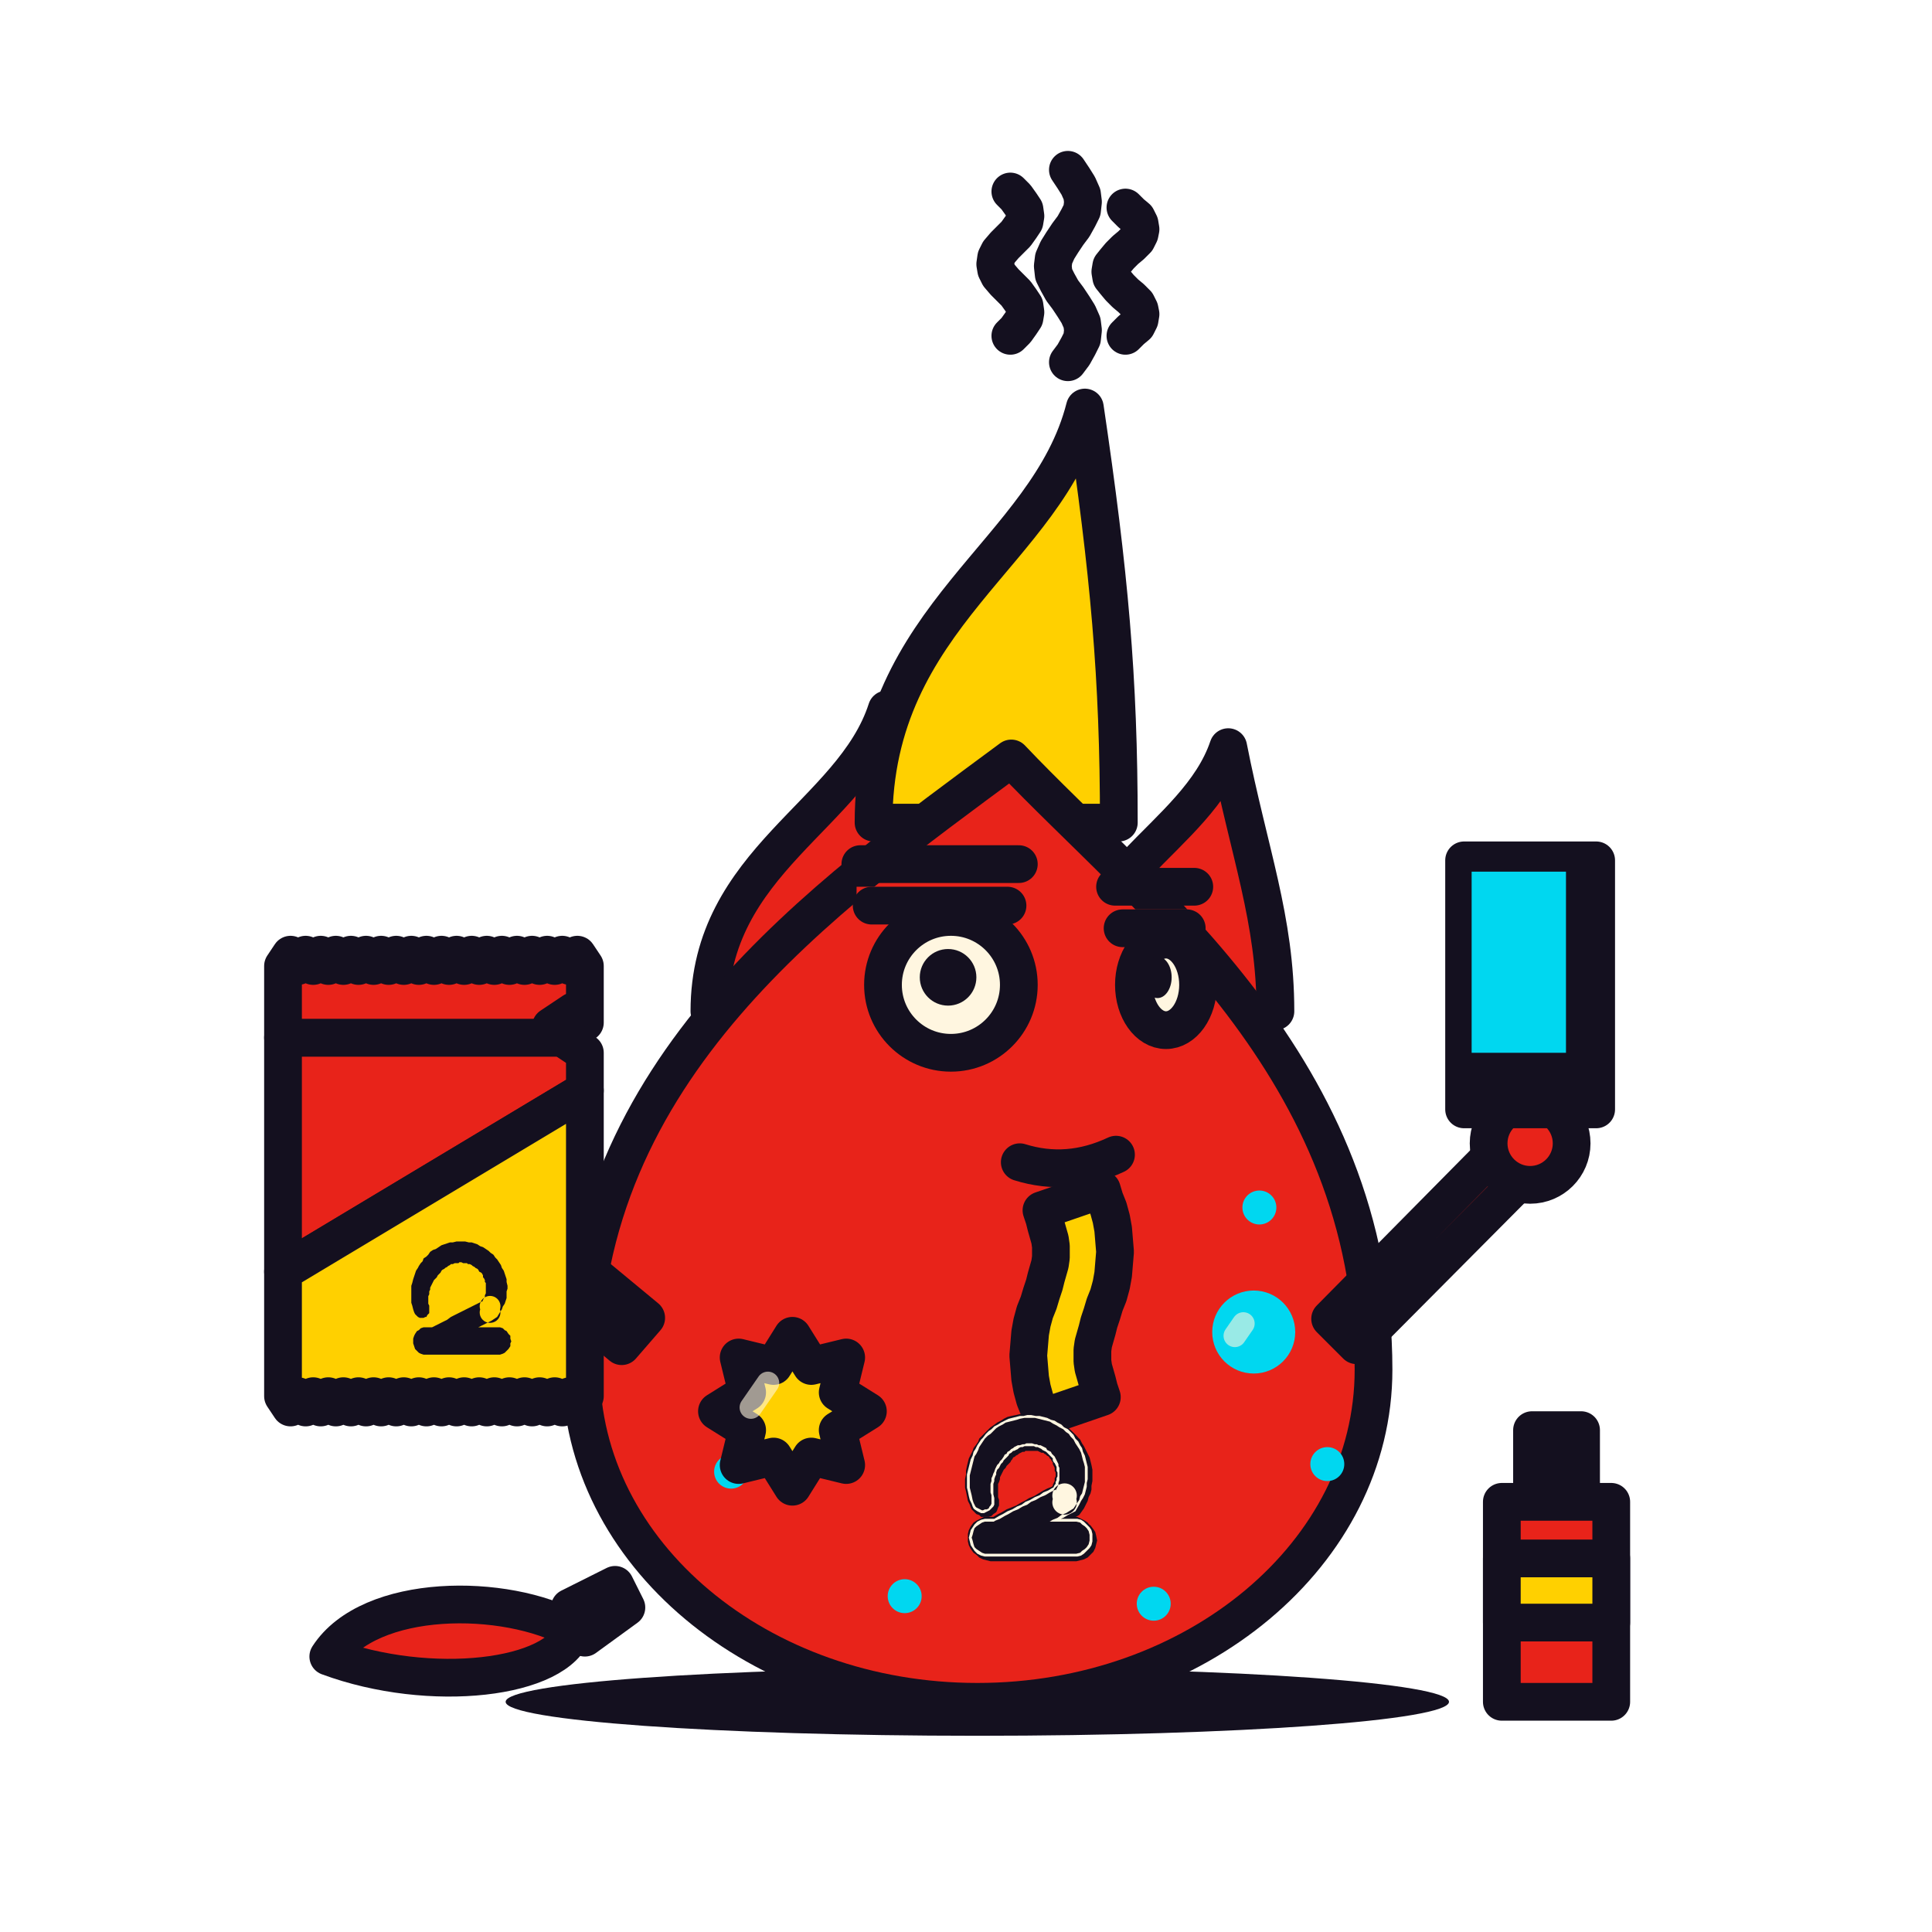
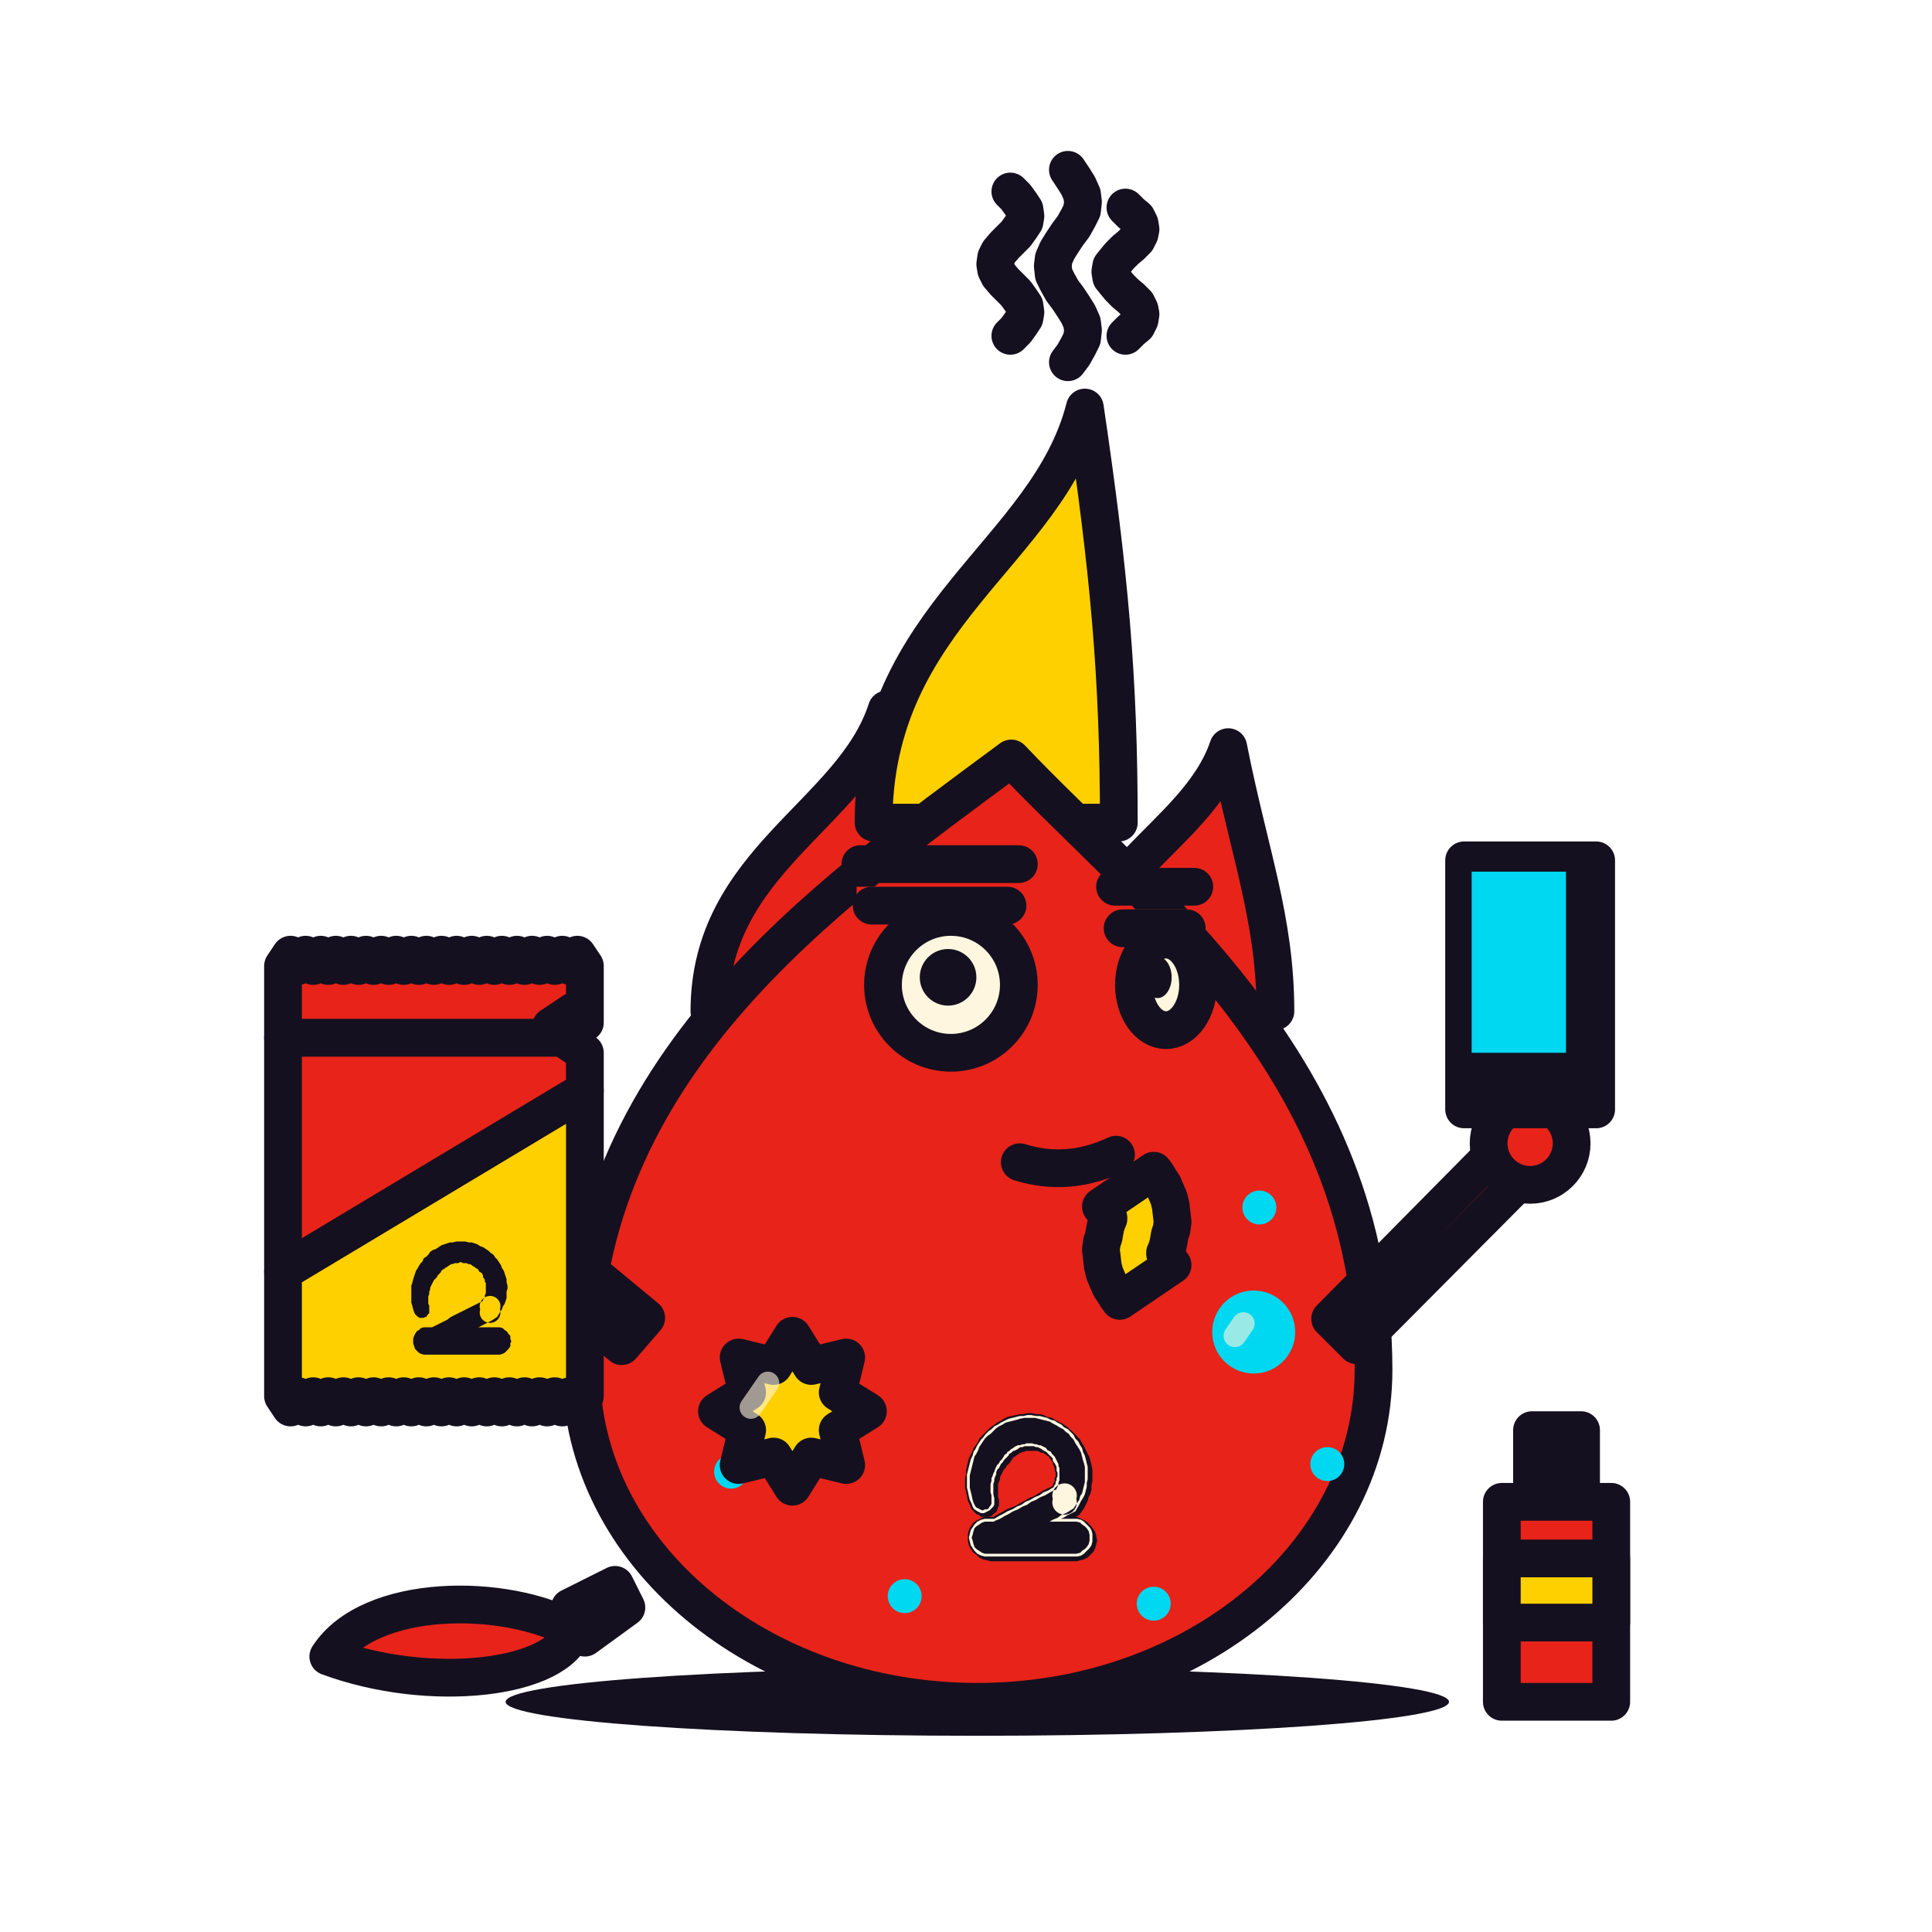
<svg xmlns="http://www.w3.org/2000/svg" viewBox="0 0 1024 1024" width="1024" height="1024">
  <g id="riot__background" />
  <g id="riot__environment">
    <path d="M268 902A250 18 0 1 1 768 902A250 18 0 1 1 268 902Z" fill="#14101F" />
  </g>
  <g id="riot__body">
    <g id="riot__body__flame-hair__flame-1">
      <path d="M370 530C370 450 446 426 464 370C476 434 490 474 490 530Z" fill="#E8231A" />
      <path d="M376 536C376 456 452 432 470 376C482 440 496 480 496 536Z" fill="none" stroke="#14101F" stroke-width="20" stroke-linejoin="round" stroke-linecap="round" />
    </g>
    <g id="riot__body__flame-hair__flame-3">
      <path d="M560 530C560 460 628.5 439 645 390C656 446 670 481 670 530Z" fill="#E8231A" />
      <path d="M566 536C566 466 634.5 445 651 396C662 452 676 487 676 536Z" fill="none" stroke="#14101F" stroke-width="20" stroke-linejoin="round" stroke-linecap="round" />
    </g>
    <g id="riot__body__flame-hair__flame-2">
      <path d="M457 430C457 320 549.5 287 569 210C582 298 587 353 587 430Z" fill="#FFD000" />
      <path d="M463 436C463 326 555.5 293 575 216C588 304 593 359 593 436Z" fill="none" stroke="#14101F" stroke-width="20" stroke-linejoin="round" stroke-linecap="round" />
    </g>
    <g id="riot__body__torso">
      <path d="M302 720C302 560 430 470 530 396C600 470 722 560 722 720A210 176 0 0 1 302 720Z" fill="#E8231A" />
      <path d="M308 726C308 566 436 476 536 402C606 476 728 566 728 726A210 176 0 0 1 308 726Z" fill="none" stroke="#14101F" stroke-width="20" stroke-linejoin="round" stroke-linecap="round" />
    </g>
    <g id="riot__body__detail">
      <path d="M378.5 780A9 9 0 1 1 396.5 780A9 9 0 1 1 378.5 780Z" fill="#00D7F0" />
      <path d="M470.5 846A9 9 0 1 1 488.5 846A9 9 0 1 1 470.5 846Z" fill="#00D7F0" />
      <path d="M602.5 850A9 9 0 1 1 620.5 850A9 9 0 1 1 602.5 850Z" fill="#00D7F0" />
      <path d="M694.5 776A9 9 0 1 1 712.5 776A9 9 0 1 1 694.5 776Z" fill="#00D7F0" />
      <path d="M658.5 640A9 9 0 1 1 676.5 640A9 9 0 1 1 658.5 640Z" fill="#00D7F0" />
    </g>
  </g>
  <g id="riot__face">
    <g id="riot__face__eye-l">
      <path d="M595 516A17 24 0 1 1 629 516A17 24 0 1 1 595 516Z" fill="#FFF6E0" />
      <path d="M601 522A17 24 0 1 1 635 522A17 24 0 1 1 601 522Z" fill="none" stroke="#14101F" stroke-width="20" stroke-linejoin="round" stroke-linecap="round" />
      <path d="M606 518A7.5 11 0 1 1 621 518A7.5 11 0 1 1 606 518Z" fill="#14101F" />
    </g>
    <g id="riot__face__eye-r">
      <path d="M462 516A36 36 0 1 1 534 516A36 36 0 1 1 462 516Z" fill="#FFF6E0" />
      <path d="M468 522A36 36 0 1 1 540 522A36 36 0 1 1 468 522Z" fill="none" stroke="#14101F" stroke-width="20" stroke-linejoin="round" stroke-linecap="round" />
      <path d="M487.5 518A15 15 0 1 1 517.5 518A15 15 0 1 1 487.5 518Z" fill="#14101F" />
    </g>
    <g id="riot__face__lid-l">
      <g id="riot__face__lid-l--open">
        <path d="M589.5 492L589.5 482L634.5 482L634.5 492Z" fill="#E8231A" />
        <path d="M595 492L629 492" fill="none" stroke="#14101F" stroke-width="20" stroke-linejoin="round" stroke-linecap="round" />
      </g>
      <g id="riot__face__lid-l--half" display="none">
        <path d="M589.5 516L589.5 482L634.5 482L634.5 516Z" fill="#E8231A" />
        <path d="M595 516L629 516" fill="none" stroke="#14101F" stroke-width="20" stroke-linejoin="round" stroke-linecap="round" />
      </g>
      <g id="riot__face__lid-l--closed" display="none">
        <path d="M589.5 546L589.5 482L634.5 482L634.5 546Z" fill="#E8231A" />
        <path d="M595 516Q612 533 629 516" fill="none" stroke="#14101F" stroke-width="20" stroke-linejoin="round" stroke-linecap="round" />
      </g>
    </g>
    <g id="riot__face__lid-r">
      <g id="riot__face__lid-r--open">
        <path d="M454 480L454 470L542 470L542 480Z" fill="#E8231A" />
        <path d="M462 480L534 480" fill="none" stroke="#14101F" stroke-width="20" stroke-linejoin="round" stroke-linecap="round" />
      </g>
      <g id="riot__face__lid-r--half" display="none">
        <path d="M454 516L454 470L542 470L542 516Z" fill="#E8231A" />
        <path d="M462 516L534 516" fill="none" stroke="#14101F" stroke-width="20" stroke-linejoin="round" stroke-linecap="round" />
      </g>
      <g id="riot__face__lid-r--closed" display="none">
        <path d="M454 558L454 470L542 470L542 558Z" fill="#E8231A" />
        <path d="M462 516Q498 541 534 516" fill="none" stroke="#14101F" stroke-width="20" stroke-linejoin="round" stroke-linecap="round" />
      </g>
    </g>
    <g id="riot__face__brow-l">
      <g id="riot__face__brow-l--neutral">
        <path d="M633 470L591 470" fill="none" stroke="#14101F" stroke-width="20" stroke-linejoin="round" stroke-linecap="round" />
      </g>
      <g id="riot__face__brow-l--raised" display="none">
        <path d="M633 452L591 444" fill="none" stroke="#14101F" stroke-width="20" stroke-linejoin="round" stroke-linecap="round" />
      </g>
      <g id="riot__face__brow-l--low" display="none">
        <path d="M633 476L591 488" fill="none" stroke="#14101F" stroke-width="20" stroke-linejoin="round" stroke-linecap="round" />
      </g>
      <g id="riot__face__brow-l--worried" display="none">
        <path d="M633 478L591 456" fill="none" stroke="#14101F" stroke-width="20" stroke-linejoin="round" stroke-linecap="round" />
      </g>
    </g>
    <g id="riot__face__brow-r">
      <g id="riot__face__brow-r--neutral">
        <path d="M456 458L540 458" fill="none" stroke="#14101F" stroke-width="20" stroke-linejoin="round" stroke-linecap="round" />
      </g>
      <g id="riot__face__brow-r--raised" display="none">
        <path d="M456 440L540 432" fill="none" stroke="#14101F" stroke-width="20" stroke-linejoin="round" stroke-linecap="round" />
      </g>
      <g id="riot__face__brow-r--low" display="none">
        <path d="M456 464L540 476" fill="none" stroke="#14101F" stroke-width="20" stroke-linejoin="round" stroke-linecap="round" />
      </g>
      <g id="riot__face__brow-r--worried" display="none">
        <path d="M456 466L540 444" fill="none" stroke="#14101F" stroke-width="20" stroke-linejoin="round" stroke-linecap="round" />
      </g>
    </g>
    <g id="riot__face__mouth">
      <g id="riot__face__mouth--neutral">
        <path d="M540.5 616Q566 624 591.5 612" fill="none" stroke="#14101F" stroke-width="20" stroke-linejoin="round" stroke-linecap="round" />
      </g>
      <g id="riot__face__mouth--smile" display="none">
        <path d="M528.5 606Q566 656 603.5 602" fill="none" stroke="#14101F" stroke-width="20" stroke-linejoin="round" stroke-linecap="round" />
      </g>
      <g id="riot__face__mouth--open" display="none">
        <path d="M532 606L600 602Q596.5 662 566 662Q533.5 662 532 606Z" fill="#14101F" />
        <path d="M554 646A15.5 10 0 1 1 584.5 646A15.5 10 0 1 1 554 646Z" fill="#E8231A" />
      </g>
      <g id="riot__face__mouth--chew" display="none">
        <path d="M537 616L551.5 604L566 618L580.5 604L595 616" fill="none" stroke="#14101F" stroke-width="20" stroke-linejoin="round" stroke-linecap="round" />
      </g>
      <g id="riot__face__mouth--o" display="none">
        <path d="M552.5 624A13.5 22 0 1 1 579.5 624A13.5 22 0 1 1 552.5 624Z" fill="#14101F" />
      </g>
      <g id="riot__face__mouth--flat" display="none">
        <path d="M528.5 618L603.5 614" fill="none" stroke="#14101F" stroke-width="20" stroke-linejoin="round" stroke-linecap="round" />
      </g>
    </g>
  </g>
  <g id="riot__limbs">
    <g id="riot__limbs__arm-r">
      <path d="M336.5 692.5L290 654L277.5 669L323.5 707.5Z" fill="#E8231A" />
      <path d="M342.5 698.5L296 660L283.5 675L329.5 713.5Z" fill="none" stroke="#14101F" stroke-width="20" stroke-linejoin="round" stroke-linecap="round" />
    </g>
    <g id="riot__limbs__arm-l">
      <path d="M713 707L799.5 620L785 606L699 693Z" fill="#E8231A" />
      <path d="M719 713L805.5 626L791 612L705 699Z" fill="none" stroke="#14101F" stroke-width="20" stroke-linejoin="round" stroke-linecap="round" />
    </g>
    <g id="riot__limbs__hand-r">
      <path d="M248 650A22 22 0 1 1 292 650A22 22 0 1 1 248 650Z" fill="#E8231A" />
      <path d="M254 656A22 22 0 1 1 298 656A22 22 0 1 1 254 656Z" fill="none" stroke="#14101F" stroke-width="20" stroke-linejoin="round" stroke-linecap="round" />
    </g>
    <g id="riot__limbs__hand-l">
      <path d="M783 600A22 22 0 1 1 827 600A22 22 0 1 1 783 600Z" fill="#E8231A" />
      <path d="M789 606A22 22 0 1 1 833 606A22 22 0 1 1 789 606Z" fill="none" stroke="#14101F" stroke-width="20" stroke-linejoin="round" stroke-linecap="round" />
    </g>
  </g>
  <g id="riot__props">
    <g id="riot__props__sachet">
      <g id="riot__props__sachet__red">
        <path d="M144 544L292 544L304 552L304 572L144 668Z" fill="#E8231A" />
        <path d="M150 550L298 550L310 558L310 578L150 674Z" fill="none" stroke="#14101F" stroke-width="20" stroke-linejoin="round" stroke-linecap="round" />
      </g>
      <g id="riot__props__sachet__yellow">
        <path d="M144 668L304 572L304 734L304 734L300 740L296 734L292 740L288 734L284 740L280 734L276 740L272 734L268 740L264 734L260 740L256 734L252 740L248 734L244 740L240 734L236 740L232 734L228 740L224 734L220 740L216 734L212 740L208 734L204 740L200 734L196 740L192 734L188 740L184 734L180 740L176 734L172 740L168 734L164 740L160 734L156 740L152 734L148 740L144 734L144 734Z" fill="#FFD000" />
        <path d="M150 674L310 578L310 740L310 740L306 746L302 740L298 746L294 740L290 746L286 740L282 746L278 740L274 746L270 740L266 746L262 740L258 746L254 740L250 746L246 740L242 746L238 740L234 746L230 740L226 746L222 740L218 746L214 740L210 746L206 740L202 746L198 740L194 746L190 740L186 746L182 740L178 746L174 740L170 746L166 740L162 746L158 740L154 746L150 740L150 740Z" fill="none" stroke="#14101F" stroke-width="20" stroke-linejoin="round" stroke-linecap="round" />
        <path d="M227.5 693.5L227.5 692L227 691L227 689.5L227 688L227 687L227.5 686L227.5 684.5L228 683.5L228 682.5L228.5 681.5L229 680.5L229.5 679.5L230 678.5L230.5 678L231.5 677L232 676L233 675L233.5 674.5L234 673.5L234.5 673L235.5 672.5L236 672L237 671.5L237.5 671L238.5 670.5L239 670L240 670L241 669.5L242 669.5L243 669.5L243.5 669L244.5 669L245.5 669.5L246.5 669.5L247.5 669.5L248 670L249 670L250 670.5L250.5 671L251.5 671.5L252 672L253 672.5L253.5 673L254 674L255 674.5L255.5 675L256 676L256 677L256.5 677.5L257 678.5L257 679.5L257.5 680L257.5 681L257.5 682L257.5 683L257.5 684L257.5 684.5L257.5 685.5L257 686.5L257 687.5L256.5 688L256 689L255.5 690L256 689.5L255 690L253 691L251 692L249 693L247 694L245 695L243 696L241 697L239 698L237 699.5L235 700.5L233 701.5L231 702.5L229 703.5L227 704.5L225 705.5L224 706L223.5 707L222.5 708L222.5 709L222 710L222 711.5L222.5 712.5L222.5 713.5L223.5 714.5L224 715.5L225 716L226.5 716.5L227.5 717L228.5 717L229.5 716.5L231 716L233 715L235 714L236.5 713L238.5 712L240.5 710.5L242.5 709.5L244.5 708.5L246.5 707.5L248.5 706.5L250.5 705.5L252.5 704L254.5 703L256.5 702L258.5 701L260.5 700L263.5 698L265 695.5L266 694L266.5 692.5L267.5 691L268 689.5L268.5 688L268.5 686.5L268.5 684.5L269 683L269 681.5L268.5 679.5L268.5 678L268 676.5L267.5 675L267 673.5L266 672L265.5 670.5L264.5 669L263.5 667.5L262.5 666.5L261.5 665L260 664L259 663L257.5 662L256 661L254.5 660.5L253 659.5L251.5 659L250 658.5L248.5 658.5L246.5 658L245 658L243.5 658L242 658L240 658.5L238.5 658.5L237 659L235.5 659.5L234 660L232.5 661L231 662L229.5 662.5L228 663.5L227 665L226 666L224.5 667L224 668.5L223 669.5L222 671L221.5 672L220.5 673.5L220 675L219.5 676.5L219 678L218.5 680L218 681.5L218 683.5L218 685L218 687L218 688.5L218 690.5L218.5 692L219 694L219.5 695.5L220 696.5L220.5 697L221 697.5L221.5 698L222.5 698.5L223 698.5L224 698.5L224.5 698.5L225.5 698L226 698L226.5 697L227 696.5L227.5 696L227.5 695L227.5 694.5ZM226 718L228.5 718L230.5 718L233 718L235.5 718L238 718L240 718L242.5 718L245 718L247 718L249.5 718L252 718L254 718L256.5 718L259 718L261.5 718L263.5 718L265 718L266.5 717.5L267.5 717L268.5 716L269.5 715L270.5 713.5L270.5 712L271 711L270.5 709.5L270.5 708L269.5 707L268.5 705.5L267.5 705L266.5 704L265 703.5L263.5 703.5L261.5 703.5L259 703.5L256.5 703.5L254 703.5L252 703.5L249.5 703.5L247 703.5L245 703.5L242.5 703.5L240 703.5L238 703.5L235.5 703.5L233 703.5L230.5 703.5L228.5 703.5L226 703.5L224.5 703.5L223 704L222 705L221 705.5L220 707L219.5 708L219 709.5L219 711L219 712L219.5 713.5L220 715L221 716L222 717L223 717.5L224.5 718ZM254.5 694A5.5 5.5 0 1 1 265 694A5.5 5.5 0 1 1 254.5 694Z" fill="#14101F" />
      </g>
      <g id="riot__props__sachet__tear-strip">
        <path d="M144 506L148 500L152 506L156 500L160 506L164 500L168 506L172 500L176 506L180 500L184 506L188 500L192 506L196 500L200 506L204 500L208 506L212 500L216 506L220 500L224 506L228 500L232 506L236 500L240 506L244 500L248 506L252 500L256 506L260 500L264 506L268 500L272 506L276 500L280 506L284 500L288 506L292 500L296 506L300 500L304 506L304 536L292 544L144 544Z" fill="#E8231A" />
        <path d="M150 512L154 506L158 512L162 506L166 512L170 506L174 512L178 506L182 512L186 506L190 512L194 506L198 512L202 506L206 512L210 506L214 512L218 506L222 512L226 506L230 512L234 506L238 512L242 506L246 512L250 506L254 512L258 506L262 512L266 506L270 512L274 506L278 512L282 506L286 512L290 506L294 512L298 506L302 512L306 506L310 512L310 542L298 550L150 550Z" fill="none" stroke="#14101F" stroke-width="20" stroke-linejoin="round" stroke-linecap="round" />
      </g>
      <g id="riot__props__sachet__notch">
        <path d="M304 536L292 544L304 552" fill="none" stroke="#14101F" stroke-width="20" stroke-linejoin="round" stroke-linecap="round" />
      </g>
    </g>
    <g id="riot__props__phone">
      <path d="M770 450L840 450L840 582L770 582Z" fill="#14101F" />
      <path d="M776 456L846 456L846 588L776 588Z" fill="none" stroke="#14101F" stroke-width="20" stroke-linejoin="round" stroke-linecap="round" />
      <path d="M780 462L830 462L830 558L780 558Z" fill="#00D7F0" />
    </g>
    <g id="riot__props__stickers">
      <path d="M414 702L424 718L442.5 713.5L438 732L454 742L438 752L442.5 770.5L424 766L414 782L404 766L385.5 770.5L390 752L374 742L390 732L385.5 713.5L404 718Z" fill="#FFD000" />
      <path d="M420 708L430 724L448.5 719.5L444 738L460 748L444 758L448.5 776.5L430 772L420 788L410 772L391.5 776.5L396 758L380 748L396 738L391.5 719.5L410 724Z" fill="none" stroke="#14101F" stroke-width="20" stroke-linejoin="round" stroke-linecap="round" />
      <path d="M398 746L407 733" fill="none" stroke="#FFF6E0" stroke-opacity="0.6" stroke-width="12" stroke-linecap="round" />
      <path d="M642.5 706A22 22 0 1 1 686.5 706A22 22 0 1 1 642.5 706Z" fill="#00D7F0" />
      <path d="M654.5 708L659 701.5" fill="none" stroke="#FFF6E0" stroke-opacity="0.6" stroke-width="12" stroke-linecap="round" />
    </g>
    <g id="riot__props__chili">
      <path d="M168 872C190 838 262 838 298 858C290 884 222 892 168 872Z" fill="#E8231A" />
      <path d="M174 878C196 844 268 844 304 864C296 890 228 898 174 878Z" fill="none" stroke="#14101F" stroke-width="20" stroke-linejoin="round" stroke-linecap="round" />
      <path d="M296 846L320 834L326 846L304 862Z" fill="#B8F200" />
      <path d="M302 852L326 840L332 852L310 868Z" fill="none" stroke="#14101F" stroke-width="20" stroke-linejoin="round" stroke-linecap="round" />
    </g>
    <g id="riot__props__chili-oil-bottle">
      <path d="M806 752L832 752L832 792L806 792Z" fill="#14101F" />
      <path d="M812 758L838 758L838 798L812 798Z" fill="none" stroke="#14101F" stroke-width="20" stroke-linejoin="round" stroke-linecap="round" />
      <path d="M790 790L848 790L848 896L790 896Z" fill="#E8231A" />
      <path d="M796 796L854 796L854 902L796 902Z" fill="none" stroke="#14101F" stroke-width="20" stroke-linejoin="round" stroke-linecap="round" />
      <path d="M790 820L848 820L848 854L790 854Z" fill="#FFD000" />
      <path d="M796 826L854 826L854 860L796 860Z" fill="none" stroke="#14101F" stroke-width="20" stroke-linejoin="round" stroke-linecap="round" />
    </g>
  </g>
  <g id="riot__noodles-steam">
    <g id="riot__noodles-steam__steam-1">
      <path d="M535.5 178L538.5 175L541 171.5L543 168.5L543.5 165.5L543 162L541 159L538.5 155.5L535.5 152.5L532.5 149.5L529.5 146L528 143L527.5 140L528 136.5L529.5 133.5L532.5 130L535.5 127L538.5 124L541 120.5L543 117.5L543.5 114.5L543 111L541 108L538.5 104.5L535.5 101.5" fill="none" stroke="#14101F" stroke-width="20" stroke-linejoin="round" stroke-linecap="round" />
    </g>
    <g id="riot__noodles-steam__steam-2">
      <path d="M566 192L569 188L571.5 183.5L573.5 179.5L574 175L573.5 171L571.5 166.5L569 162.5L566 158L563 154L560.5 149.5L558.5 145.5L558 141L558.5 137L560.5 132.5L563 128.5L566 124L569 120L571.5 115.5L573.5 111.5L574 107L573.5 103L571.5 98.5L569 94.5L566 90" fill="none" stroke="#14101F" stroke-width="20" stroke-linejoin="round" stroke-linecap="round" />
    </g>
    <g id="riot__noodles-steam__steam-3">
      <path d="M596.5 178L599.5 175L602.5 172.5L604 169.5L604.5 166.5L604 164L602.5 161L599.5 158L596.5 155.5L593.5 152.5L591 149.5L589 147L588.5 144L589 141L591 138.5L593.5 135.5L596.5 132.5L599.5 130L602.5 127L604 124L604.5 121.5L604 118.5L602.5 115.5L599.5 113L596.5 110" fill="none" stroke="#14101F" stroke-width="20" stroke-linejoin="round" stroke-linecap="round" />
    </g>
    <g id="riot__noodles-steam__noodles">
-       <path d="M546 635.5L547.5 640L548.5 644L549.5 647.5L550.5 651L551 654.5L551 657.5L551 660.5L550.5 664L549.5 667.5L548.5 671L547.5 675L546 679.5L544.5 684.5L542.5 689.5L541 695L540 700.5L539.5 706.5L539 712.5L539.5 718.5L540 724.5L541 730L542.5 735.5L544.5 740.5L546 745.5L578 734.5L576.5 730L575.5 726L574.5 722.5L573.5 719L573 715.5L573 712.5L573 709.5L573.5 706L574.5 702.5L575.5 699L576.5 695L578 690.5L579.5 685.5L581.5 680.5L583 675L584 669.5L584.5 663.5L585 657.5L584.5 651.5L584 645.5L583 640L581.5 634.5L579.5 629.5L578 624.5Z" fill="#FFD000" />
-       <path d="M552 641.5L553.5 646L554.5 650L555.5 653.5L556.5 657L557 660.5L557 663.5L557 666.5L556.5 670L555.5 673.5L554.5 677L553.5 681L552 685.5L550.5 690.5L548.5 695.5L547 701L546 706.5L545.5 712.5L545 718.5L545.5 724.5L546 730.5L547 736L548.5 741.5L550.5 746.5L552 751.5L584 740.5L582.5 736L581.5 732L580.5 728.5L579.5 725L579 721.5L579 718.5L579 715.5L579.5 712L580.5 708.5L581.5 705L582.5 701L584 696.5L585.5 691.5L587.5 686.5L589 681L590 675.5L590.5 669.5L591 663.5L590.5 657.5L590 651.5L589 646L587.5 640.5L585.5 635.5L584 630.5Z" fill="none" stroke="#14101F" stroke-width="20" stroke-linejoin="round" stroke-linecap="round" />
+       <path d="M577.5 633.5L579 635.5L580 637L580.5 638.5L581 639.5L581.5 639.5L581.5 640L581.5 640L581.5 640L581.5 640L581 641L580.5 642.5L580 644L579.5 646.5L579 649.5L578 652.5L577.5 656.5L578 660.5L578.5 665L579.5 669L581 672.5L582.5 676L584.5 679L586 681.5L587.5 683.5L615.5 664.5L614 662.5L613 661L612.5 659.5L612 658.5L611.5 658.5L611.5 658L611.5 658L611.5 658L611.5 658L612 657L612.5 655.5L613 654L613.5 651.5L614 648.5L615 645.5L615.5 641.5L615 637.5L614.5 633L613.5 629L612 625.5L610.5 622L608.5 619L607 616.5L605.5 614.5Z" fill="#FFD000" />
+       <path d="M583.5 639.5L585 641.5L586 643L586.5 644.5L587 645.5L587.5 645.5L587.5 646L587.5 646L587.5 646L587.5 646L587 647L586.5 648.5L586 650L585.5 652.5L585 655.5L584 658.5L583.5 662.5L584 666.5L584.5 671L585.5 675L587 678.5L588.5 682L590.5 685L592 687.5L593.5 689.5L621.5 670.5L620 668.5L619 667L618.5 665.5L618 664.5L617.5 664.5L617.5 664L617.5 664L617.5 664L617.5 664L618 663L618.5 661.5L619 660L619.5 657.5L620 654.5L621 651.5L621.5 647.5L621 643.5L620.5 639L619.5 635L618 631.5L616.5 628L614.5 625L613 622.5L611.5 620.5Z" fill="none" stroke="#14101F" stroke-width="20" stroke-linejoin="round" stroke-linecap="round" />
    </g>
  </g>
  <g id="riot__foreground-type">
    <g id="riot__foreground-type__two-mark">
      <path d="M529.5 795L529 793.5L529 792L529 790.5L529 789.5L529 788L529 786.5L529.5 785.5L530 784L530 783L530.5 782L531 781L531.5 780L532 779L533 778L533.5 777L534.5 776L535.5 775L536 774L536.5 773.5L537 772.5L538 772L538.5 771.5L539.5 771L540 770.5L541 770L542 769.5L543 769.5L543.5 769L544.5 769L545.5 769L546.5 769L547.5 769L548.5 769L549 769L550 769L551 769.5L552 770L553 770L553.5 770.5L554.5 771L555 771.5L556 772L556.5 773L557.5 773.5L558 774.5L558.5 775L559 776L559.5 776.5L559.5 777.5L560 778.5L560.5 779L560.5 780L560.5 781L561 782L561 783L561 784L560.5 785L560.5 785.5L560.5 786.5L560 787.5L559.5 788.5L559 789L558.5 790L559.5 789L559 789.5L556.5 790.5L554.5 791.5L552 793L549.5 794L547 795.5L544.5 796.5L542.5 798L540 799L537.5 800.5L535 801.5L532.5 803L530.5 804L528 805.5L525.5 806.5L523 808L521.5 809L520 810.5L519 812L518.5 813.5L518 815.5L518 817.5L518.5 819L519 821L520 822.5L521.5 824L523 825L525 825.5L526.5 826L528.5 826L530.5 825.5L532 825L534.5 823.5L537 822.5L539.5 821L541.5 819.5L544 818.5L546.5 817L549 816L551 814.5L553.5 813L556 812L558 810.5L560.5 809L563 808L565.5 806.5L567.5 805.5L572 803L574.5 799.5L575.5 797.5L576.5 795.5L577 793.5L578 791.5L578.5 789.5L578.5 787.5L579 785L579 783L579 781L579 779L578.5 776.5L578 774.5L577.5 772.5L576.5 770.5L575.5 768.5L574.5 766.5L573.5 765L572.5 763L571 761.5L569.5 760L568 758.5L566 757L564.5 756L562.5 754.5L560.5 754L558.5 753L556.5 752L554.5 751.5L552.5 751L550.5 751L548.5 750.5L546 750.5L544 751L542 751L540 751.5L537.5 752L535.5 752.5L533.5 753.5L531.5 754.5L530 755.5L528 757L526.5 758L525 759.5L523 761L522 762.5L520.5 764L519.5 765.5L519 767L517.5 769L516.5 770.5L516 772.5L515 774.5L514.5 776.5L514 778.5L513.5 781L513 783L513 785.5L513 787.5L513 790L513.5 792L514 794.5L514.5 797L515.5 799L516 800L516.5 801.5L517.5 802.5L519 803L520 804L521.5 804L523 804L524 804L525.5 803.5L526.5 802.5L528 801.5L528.5 800.5L529 799L529.5 798L529.5 796.5ZM525 827.5L528 827.5L531 827.5L534 827.5L536.5 827.5L539.5 827.5L542 827.5L545 827.5L548 827.5L550.5 827.5L553.5 827.5L556.5 827.5L559 827.5L562 827.5L564.5 827.5L567.5 827.5L570.5 827.5L572.5 827L574.5 826.5L576.5 825.5L578 824L579.5 822.5L580.5 820.5L581 818.5L581.5 816.5L581 814L580.5 812L579.5 810.5L578 808.5L576.5 807.5L574.5 806L572.5 805.5L570.5 805.5L567.5 805.5L564.5 805.5L562 805.5L559 805.5L556.5 805.5L553.5 805.5L550.5 805.5L548 805.5L545 805.5L542 805.5L539.5 805.5L536.5 805.5L534 805.5L531 805.5L528 805.5L525 805.5L523 805.5L521 806L519 807.5L517.5 808.5L516 810.5L515 812L514.5 814L514 816.5L514.5 818.5L515 820.5L516 822.5L517.5 824L519 825.5L521 826.5L523 827Z" fill="#14101F" />
      <path d="M528 793.5L527.5 792L527.5 790.5L527.5 789L527.5 788L527.5 786.5L528 785L528 784L528.5 783L528.5 781.5L529 780.5L529.5 779.5L530 778.5L531 777.5L531.5 776.5L532 775.5L533 774.5L534 773.5L534.5 772.5L535 772L536 771.5L536.5 770.5L537 770L538 769.5L539 769L539.5 768.5L540.5 768.5L541.5 768L542.5 768L543 767.5L544 767.5L545 767.5L546 767.5L547 767.5L548 767.5L549 768L549.5 768L550.5 768.5L551.5 769L552 769L553 769.5L554 770L554.5 771L555 771.5L556 772L556.5 773L557 773.5L557.5 774.5L558 775L558 776L558.5 777L559 778L559 778.5L559 779.5L559.5 780.5L559.5 781.5L559.5 782.5L559 783.5L559 784L559 785L558.5 786L558 787L558 787.5L557.5 788.5L558 787.5L557.5 788L555 789L553 790L550.5 791.5L548 793L545.5 794L543 795.5L541 796.5L538.5 798L536 799L533.5 800L531 801.5L529 802.5L526.5 804L524 805L521.5 806.5L520 807.5L519 809L517.5 810.5L517 812L516.5 814L516.5 816L517 817.5L517.5 819.5L519 821L520 822.5L521.5 823.5L523.5 824L525 824.5L527 824.5L529 824L531 823.5L533 822L535.5 821L538 819.5L540 818L542.5 817L545 815.5L547.5 814.5L549.5 813L552 811.5L554.5 810.5L557 809L559 808L561.5 806.5L564 805L566 804L570.5 801.5L573 798L574 796L575 794L575.5 792L576.5 790L577 788L577 786L577.5 784L577.5 781.5L577.5 779.5L577.5 777.5L577 775L576.5 773L576 771L575 769L574 767L573 765.5L572 763.5L571 761.5L569.5 760L568 758.5L566.5 757L564.5 755.5L563 754.5L561 753.5L559 752.5L557.5 751.5L555 751L553 750L551 749.5L549 749.5L547 749L544.5 749L542.5 749.5L540.5 749.5L538.5 750L536 750.5L534 751L532 752L530.5 753L528.5 754L526.5 755.5L525 756.5L523.5 758L522 759.5L520.5 761L519 762.5L518.5 764L517.5 765.5L516 767.5L515.5 769L514.5 771L513.5 773L513 775L512.5 777L512 779.5L512 781.5L511.5 784L511.5 786L511.5 788.5L512 790.5L512.5 793L513 795.5L514 797.5L514.5 799L515 800L516 801L517.5 802L518.5 802.5L520 802.5L521.5 802.5L522.5 802.5L524 802L525 801L526.5 800L527 799L527.5 798L528 796.5L528 795ZM524 826L526.5 826L529.5 826L532.5 826L535 826L538 826L540.5 826L543.5 826L546.5 826L549 826L552 826L555 826L557.5 826L560.5 826L563.5 826L566 826L569 826L571 826L573 825L575 824L576.5 823L578 821L579 819L579.5 817L580 815L579.5 813L579 811L578 809L576.5 807L575 806L573 805L571 804L569 804L566 804L563.5 804L560.5 804L557.5 804L555 804L552 804L549 804L546.5 804L543.5 804L540.5 804L538 804L535 804L532.5 804L529.5 804L526.5 804L524 804L521.5 804L519.5 805L517.5 806L516 807L514.5 809L513.5 811L513 813L513 815L513 817L513.5 819L514.5 821L516 823L517.5 824L519.5 825L521.5 826Z" fill="#14101F" />
      <path d="M527 794L526.5 792L526.5 790.5L526.5 789.5L526.5 788L526.5 786.5L527 785L527 784L527.5 782.5L528 781.5L528 780.5L528.5 779L529.5 778L530 777L530.5 776L531.5 775L532 774L533 773L534 772L534.5 771.5L535 770.5L536 770L537 769L537.5 769L538.5 768.5L539.5 768L540 767.5L541 767L542 767L543 766.5L544 766.5L545 766.5L546 766.5L547 766.5L548 766.5L549 767L550 767L551 767.5L552 768L552.5 768.5L553.5 769L554.5 769.5L555 770L556 771L556.5 771.5L557 772L558 773L558 774L558.5 775L559 775.5L559.5 776.5L560 777.5L560 778.5L560 779.5L560.5 780.5L560.5 781.5L560.5 782.5L560 783.5L560 784.5L559.5 785.5L559.5 786.5L559 787L558.5 788L558 789L558.5 788.5L558 788.5L555.5 790L553 791L551 792.5L548.5 793.5L546 795L543.5 796L541.5 797.5L539 798.5L536.5 800L534 801L531.5 802.5L529.5 803.5L527 805L524.5 806L522 807.5L520.5 808L519.5 809.5L518.5 811L518 812.5L517.5 814L517.5 816L518 817.5L518.5 819L519.5 820.5L520.5 821.5L522 822.5L523.5 823L525.5 823.5L527 823.5L528.5 823L530.5 822.5L532.5 821.5L535 820L537.5 818.5L540 817.5L542 816L544.5 814.5L547 813.5L549 812L551.5 811L554 809.5L556.5 808L558.5 807L561 805.5L563.5 804.5L566 803L570 801L572 797.5L573 795.5L574 794L575 792L575.5 790L576 788L576 786L576.5 784L576.5 781.5L576.5 779.5L576.5 777.5L576 775.5L575.5 773.5L575 771.5L574 769.5L573.5 767.5L572.5 766L571.5 764L570 762.5L569 760.5L567.5 759L566 757.5L564 756.5L562.5 755L560.5 754L559 753L557 752.5L555 751.5L553 751L551 750.5L549 750.5L546.5 750L544.5 750L542.5 750.5L540.5 750.5L538.5 751L536.5 751.5L534.5 752L532.5 753L530.5 754L529 755L527 756L525.5 757.5L524 758.5L522.5 760L521 762L520 763L519 764.5L518 766L517 768L516 769.5L515.5 771.5L514.5 773.5L514 775.5L513.5 777.5L513 779.5L512.5 781.5L512.5 784L512.5 786L512.5 788.5L513 790.5L513.5 793L514 795L515 797L515.5 798.5L516 799.5L516.5 800L518 801L519 801.5L520 802L521.5 802L522.5 801.5L523.5 801L524.5 800.5L525.5 799.5L526.5 798.5L527 797.5L527 796.5L527 795ZM524 825L526.5 825L529.5 825L532.5 825L535 825L538 825L540.5 825L543.5 825L546.5 825L549 825L552 825L555 825L557.5 825L560.5 825L563.5 825L566 825L569 825L571 825L573 824.5L574.5 823.5L576 822L577.5 820.5L578.5 819L579 817L579 815L579 813L578.5 811L577.5 809.5L576 808L574.5 806.5L573 805.5L571 805L569 805L566 805L563.5 805L560.5 805L557.5 805L555 805L552 805L549 805L546.5 805L543.5 805L540.5 805L538 805L535 805L532.5 805L529.5 805L526.5 805L524 805L522 805L520 805.5L518 806.5L516.5 808L515.5 809.5L514.5 811L514 813L513.5 815L514 817L514.5 819L515.5 820.5L516.5 822L518 823.5L520 824.5L522 825Z" fill="#FFF6E0" />
      <path d="M525.5 794.5L525.5 792.5L525 791L525 789.5L525 788L525 786.5L525.5 785L525.5 783.5L526 782.5L526.5 781L527 780L527.5 778.5L528 777.5L528.5 776.5L529.5 775.5L530 774.5L531 773.5L532 772L532.5 771L533.5 770.5L534 769.5L535 769L536 768L537 767.5L537.5 767L538.5 766.5L539.5 766L540.5 766L542 765.5L543 765.5L544 765L545 765L546 765L547 765L548.5 765.5L549.5 765.5L550.5 766L551.5 766L552.5 766.5L553.5 767L554.5 767.5L555 768.5L556 769L557 769.5L557.5 770.5L558.5 771.5L559 772L559.5 773L560 774L560.5 775L561 776L561 777L561.5 778L561.5 779.5L561.5 780.5L561.5 781.5L561.5 782.5L561.5 783.5L561.5 784.5L561 786L561 787L560.5 788L560 789L559.5 790L559.5 789.5L558.5 790L556.5 791L554 792.5L551.5 793.5L549 795L546.5 796L544.5 797.5L542 798.5L539.5 800L537 801L534.5 802.5L532.5 803.5L530 805L527.5 806L525 807.5L523 808.5L521.5 809.5L520.5 810.5L520 811.5L519.5 813L519 814L519 815.5L519.5 817L520 818.5L520.5 819.5L521.5 820.5L523 821.5L524 822L525.5 822L527 822L528 822L529.5 821.5L532 820L534.5 818.5L536.5 817.5L539 816L541.5 815L544 813.5L546 812L548.5 811L551 809.5L553 808.5L555.5 807L558 805.5L560.5 804.5L562.5 803L565 802L569 799.5L571 796.5L572 795L572.5 793L573.5 791.5L574 789.5L574.5 787.5L575 785.5L575 783.5L575 781.5L575 779.5L575 777.5L574.5 775.5L574 774L573.5 772L573 770L572 768L571 766.5L570 765L569 763L567.5 761.5L566.5 760L565 759L563.5 757.5L561.5 756.5L560 755.5L558 754.5L556.5 753.5L554.5 753L552.5 752.5L550.5 752L548.5 751.5L546.5 751.5L544.5 751.5L543 751.5L540.5 752L539 752.5L537 753L535 753.5L533 754L531.5 755L529.5 756L528 757L526.5 758.5L525 760L523.5 761L522 762.5L521 764L520 765.5L519 767L518.5 768.5L517.5 770.5L516.5 772L516 774L515.5 776L515 778L514.5 780L514 782L514 784L514 786L514 788.5L514.5 790.5L515 792.5L515.5 795L516 796.5L516.5 797.5L517 798.5L517.5 799L518.5 799.5L519.5 800L520.5 800.5L521 800.5L522 800L523 800L524 799.5L524.5 798.5L525 798L525.5 797L525.5 796L525.5 795ZM524 823.5L526.5 823.5L529.5 823.5L532.5 823.5L535 823.5L538 823.5L540.5 823.5L543.5 823.5L546.5 823.5L549 823.5L552 823.5L555 823.5L557.5 823.5L560.5 823.5L563.5 823.5L566 823.5L569 823.5L570.5 823.5L572.5 823L573.5 822L575 821L576 820L577 818.5L577.5 816.5L577.5 815L577.5 813.5L577 811.5L576 810L575 809L573.5 808L572.5 807L570.5 806.5L569 806.5L566 806.5L563.5 806.5L560.5 806.5L557.5 806.5L555 806.5L552 806.5L549 806.5L546.5 806.5L543.5 806.5L540.5 806.5L538 806.5L535 806.5L532.5 806.5L529.5 806.5L526.5 806.5L524 806.5L522 806.5L520.5 807L519 808L517.5 809L516.5 810L516 811.5L515.5 813.5L515 815L515.5 816.5L516 818.5L516.5 820L517.5 821L519 822L520.5 823L522 823.5ZM558 794.5A6.5 6.5 0 1 1 570.5 794.5A6.5 6.5 0 1 1 558 794.5Z" fill="#14101F" />
    </g>
  </g>
  <g id="riot__rig" display="none">
    <circle id="riot__rig__root" cx="512" cy="896" r="0" />
    <circle id="riot__rig__body-pivot" cx="512" cy="660" r="0" />
    <circle id="riot__rig__head-pivot" cx="512" cy="470" r="0" />
    <circle id="riot__rig__eye-l" cx="612" cy="516" r="0" />
    <circle id="riot__rig__eye-r" cx="498" cy="516" r="0" />
    <circle id="riot__rig__mouth" cx="566" cy="616" r="0" />
    <circle id="riot__rig__shoulder-l" cx="706" cy="700" r="0" />
    <circle id="riot__rig__shoulder-r" cx="330" cy="700" r="0" />
    <circle id="riot__rig__wrist-l" cx="791" cy="614" r="0" />
    <circle id="riot__rig__wrist-r" cx="285.5" cy="663" r="0" />
    <circle id="riot__rig__grip-l" cx="805" cy="600" r="0" />
    <circle id="riot__rig__grip-r" cx="270" cy="650" r="0" />
    <circle id="riot__rig__steam-origin" cx="566" cy="192" r="0" />
    <circle id="riot__rig__sachet-tear" cx="292" cy="544" r="0" />
    <circle id="riot__rig__look-at" cx="850" cy="516" r="0" />
  </g>
</svg>
